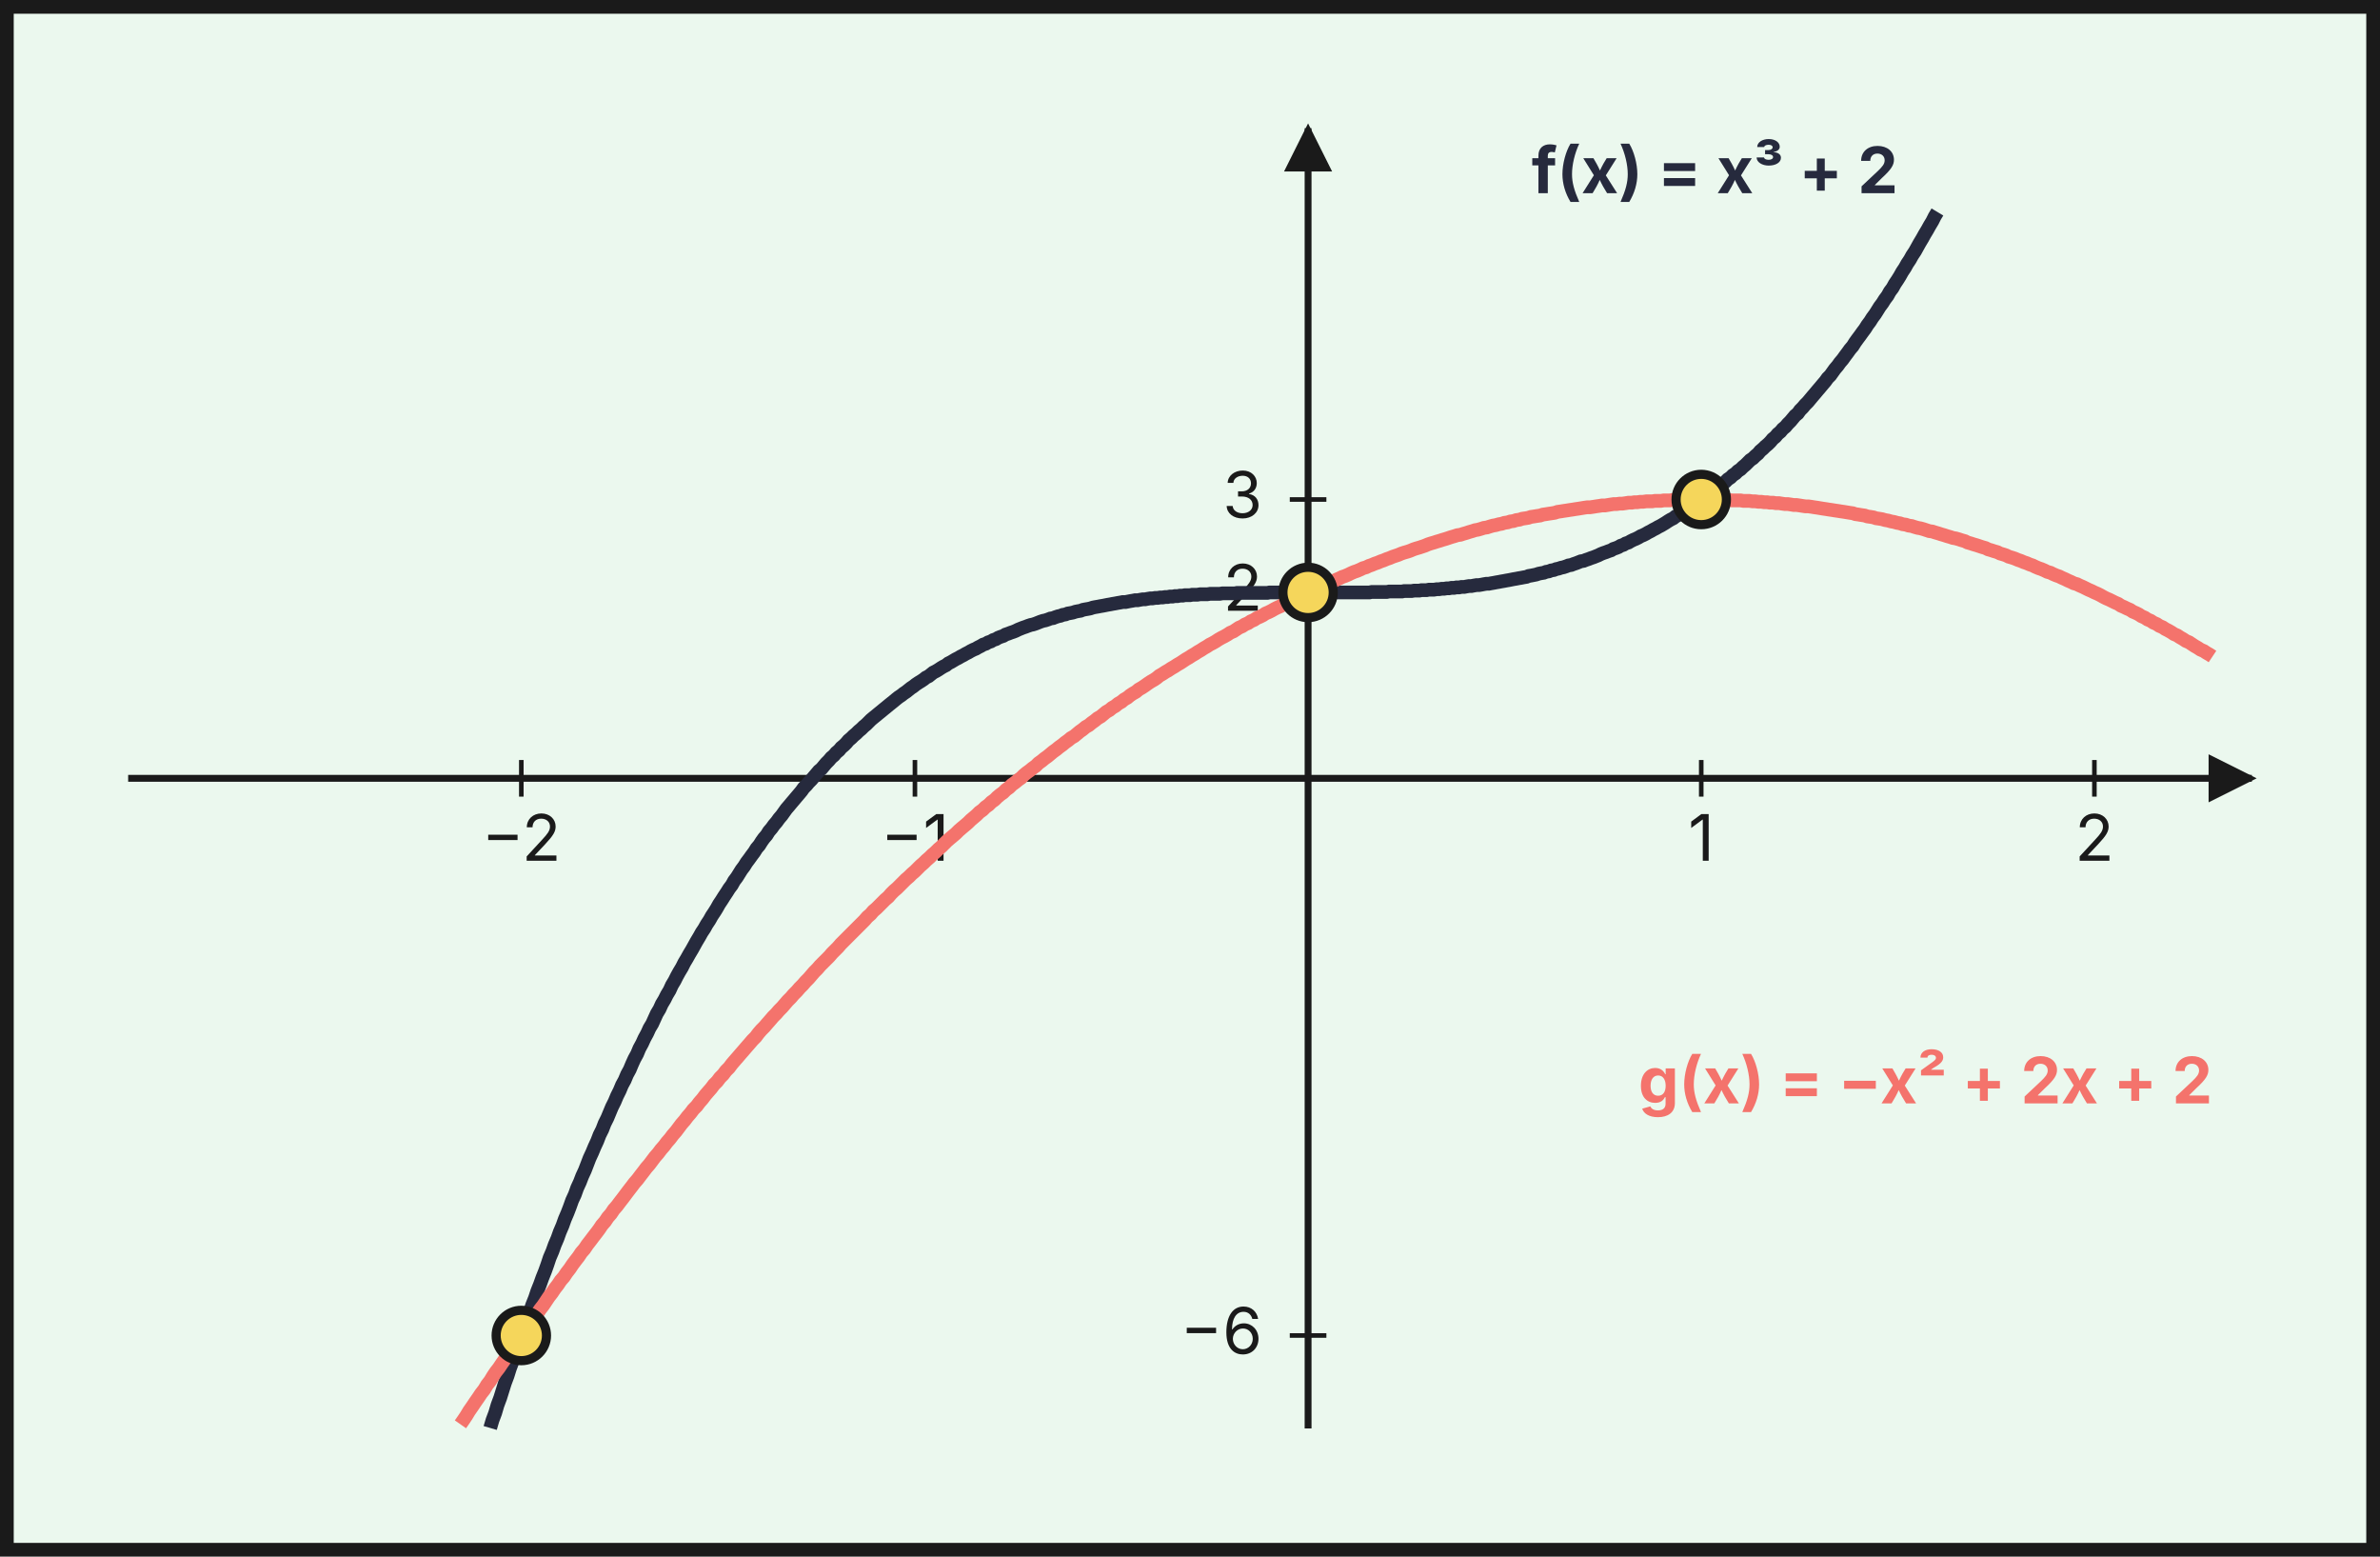
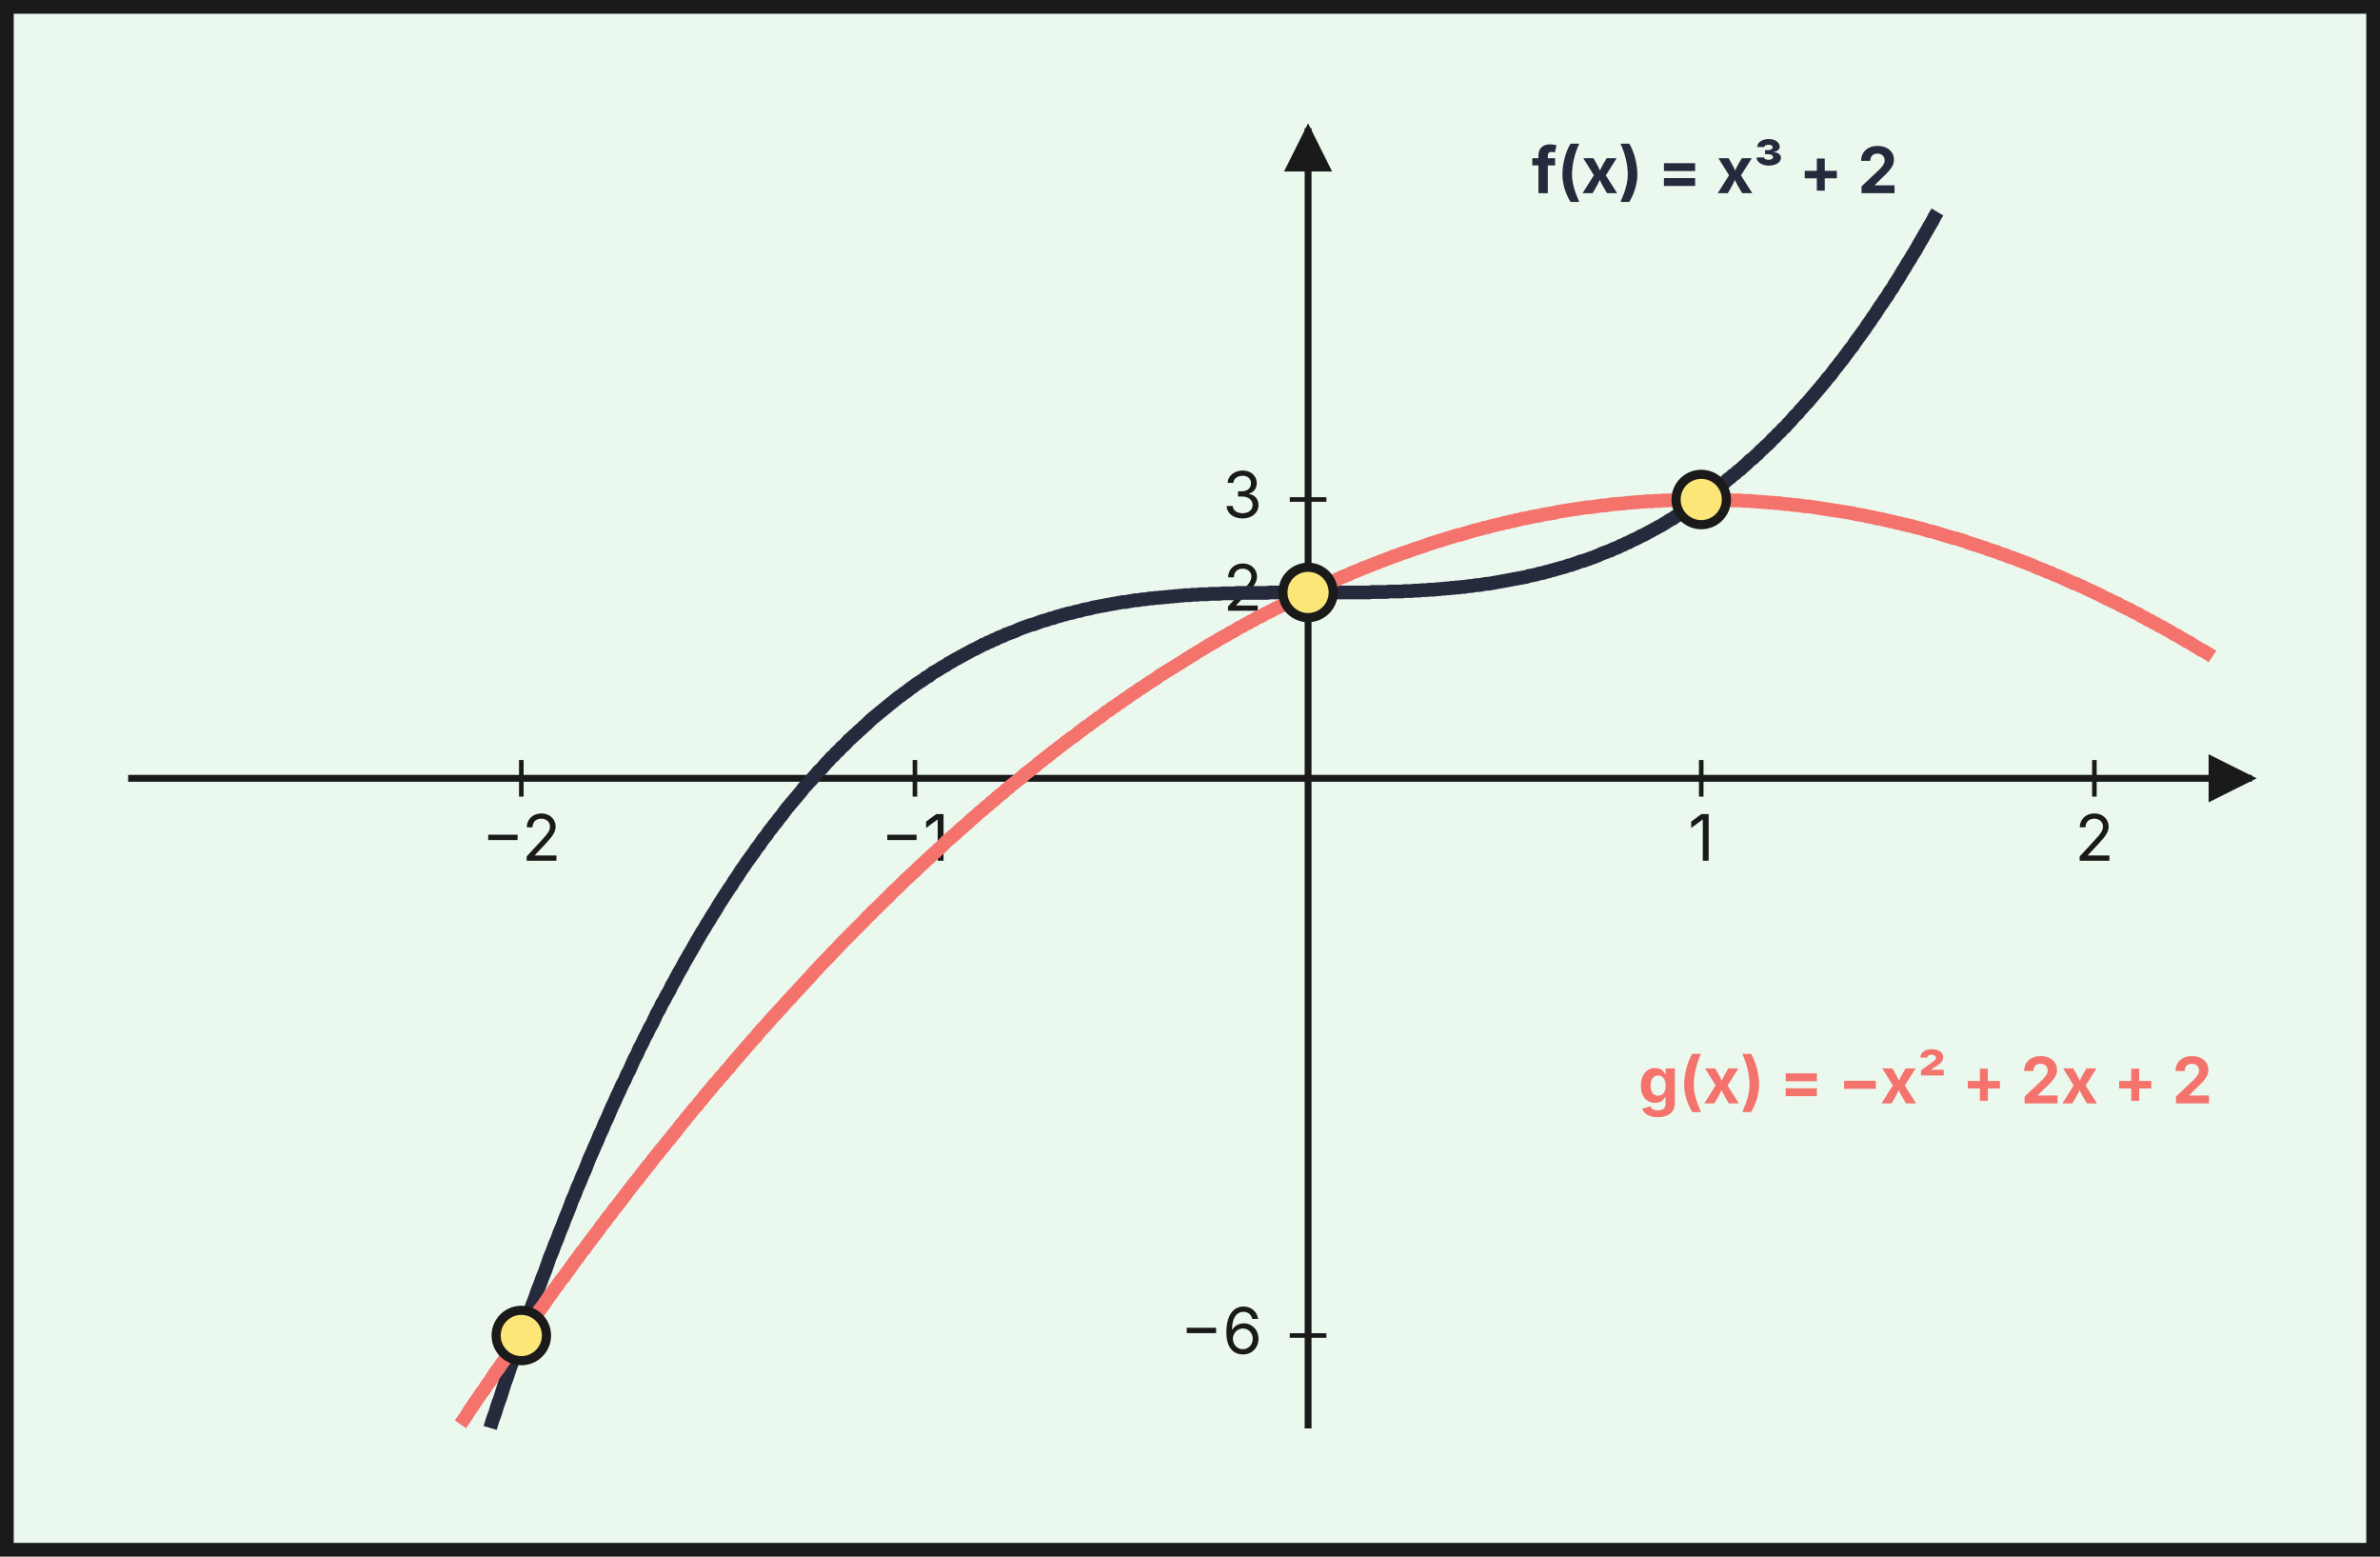
<svg xmlns="http://www.w3.org/2000/svg" viewBox="0 0 520 340" width="520" height="340" font-family="Inter, Helvetica, Arial, sans-serif" role="img">
  <defs>
    <marker id="f" viewBox="0 0 10 10" refX="9" refY="5" markerWidth="7" markerHeight="7" orient="auto">
      <path d="M0,0 L10,5 L0,10 z" fill="#1A1A1A" />
    </marker>
  </defs>
  <rect x="1.5" y="1.5" width="517" height="337" fill="#EBF8EE" stroke="#1A1A1A" stroke-width="3" />
  <line x1="28.0" y1="170.0" x2="492.0" y2="170.0" stroke="#1A1A1A" stroke-width="1.5" marker-end="url(#f)" />
  <line x1="285.8" y1="312.0" x2="285.8" y2="28.0" stroke="#1A1A1A" stroke-width="1.5" marker-end="url(#f)" />
  <line x1="113.9" y1="166.0" x2="113.9" y2="174.0" stroke="#1A1A1A" />
  <text x="113.9" y="188.0" text-anchor="middle" font-size="14" fill="#1A1A1A">−2</text>
  <line x1="199.9" y1="166.0" x2="199.9" y2="174.0" stroke="#1A1A1A" />
  <text x="199.9" y="188.0" text-anchor="middle" font-size="14" fill="#1A1A1A">−1</text>
  <line x1="371.7" y1="166.0" x2="371.7" y2="174.0" stroke="#1A1A1A" />
  <text x="371.7" y="188.0" text-anchor="middle" font-size="14" fill="#1A1A1A">1</text>
  <line x1="457.6" y1="166.0" x2="457.6" y2="174.0" stroke="#1A1A1A" />
  <text x="457.6" y="188.0" text-anchor="middle" font-size="14" fill="#1A1A1A">2</text>
  <line x1="281.8" y1="129.4" x2="289.8" y2="129.4" stroke="#1A1A1A" />
  <text x="275.8" y="133.4" text-anchor="end" font-size="14" fill="#1A1A1A">2</text>
  <line x1="281.8" y1="109.1" x2="289.8" y2="109.1" stroke="#1A1A1A" />
  <text x="275.8" y="113.1" text-anchor="end" font-size="14" fill="#1A1A1A">3</text>
  <line x1="281.8" y1="291.7" x2="289.8" y2="291.7" stroke="#1A1A1A" />
  <text x="275.8" y="295.7" text-anchor="end" font-size="14" fill="#1A1A1A">−6</text>
  <path d="M107.1,311.9 L107.6,310.2 L108.2,308.6 L108.7,306.9 L109.3,305.3 L109.8,303.7 L110.3,302.1 L110.9,300.5 L111.4,298.9 L112.0,297.3 L112.5,295.7 L113.1,294.2 L113.6,292.6 L114.2,291.1 L114.7,289.5 L115.2,288.0 L115.8,286.5 L116.3,285.0 L116.9,283.5 L117.4,282.0 L118.0,280.5 L118.5,279.1 L119.1,277.6 L119.6,276.2 L120.1,274.7 L120.7,273.3 L121.2,271.9 L121.8,270.5 L122.3,269.1 L122.9,267.7 L123.4,266.3 L124.0,264.9 L124.5,263.6 L125.0,262.2 L125.6,260.9 L126.1,259.5 L126.7,258.2 L127.2,256.9 L127.8,255.6 L128.3,254.3 L128.8,253.0 L129.4,251.7 L129.9,250.5 L130.5,249.2 L131.0,247.9 L131.6,246.7 L132.1,245.4 L132.7,244.2 L133.2,243.0 L133.7,241.8 L134.3,240.6 L134.8,239.4 L135.4,238.2 L135.9,237.0 L136.5,235.9 L137.0,234.7 L137.6,233.6 L138.1,232.4 L138.6,231.3 L139.2,230.2 L139.7,229.0 L140.3,227.9 L140.8,226.8 L141.4,225.7 L141.9,224.6 L142.5,223.6 L143.0,222.5 L143.5,221.4 L144.1,220.4 L144.6,219.3 L145.2,218.3 L145.7,217.3 L146.3,216.3 L146.8,215.2 L147.4,214.2 L147.9,213.2 L148.4,212.3 L149.0,211.3 L149.5,210.3 L150.1,209.3 L150.6,208.4 L151.2,207.4 L151.7,206.5 L152.2,205.6 L152.8,204.6 L153.3,203.7 L153.9,202.8 L154.4,201.9 L155.0,201.0 L155.5,200.1 L156.1,199.2 L156.6,198.4 L157.1,197.5 L157.7,196.6 L158.2,195.8 L158.8,194.9 L159.3,194.1 L159.9,193.3 L160.4,192.4 L161.0,191.6 L161.5,190.8 L162.0,190.0 L162.6,189.2 L163.1,188.4 L163.7,187.6 L164.2,186.9 L164.8,186.1 L165.3,185.3 L165.9,184.6 L166.4,183.8 L166.9,183.1 L167.5,182.4 L168.0,181.6 L168.6,180.9 L169.1,180.2 L169.7,179.5 L170.2,178.8 L170.8,178.1 L171.3,177.4 L171.8,176.7 L172.4,176.0 L172.9,175.4 L173.5,174.7 L174.0,174.1 L174.6,173.4 L175.1,172.8 L175.6,172.1 L176.2,171.5 L176.7,170.9 L177.3,170.3 L177.8,169.7 L178.4,169.0 L178.9,168.4 L179.5,167.9 L180.0,167.3 L180.5,166.7 L181.1,166.1 L181.6,165.5 L182.2,165.0 L182.7,164.4 L183.3,163.9 L183.8,163.3 L184.4,162.8 L184.9,162.3 L185.4,161.7 L186.0,161.2 L186.5,160.7 L187.1,160.2 L187.6,159.7 L188.2,159.2 L188.7,158.7 L189.3,158.2 L189.8,157.7 L190.3,157.2 L190.9,156.7 L191.4,156.3 L192.0,155.8 L192.5,155.4 L193.1,154.9 L193.6,154.5 L194.2,154.0 L194.7,153.6 L195.2,153.2 L195.8,152.7 L196.3,152.3 L196.9,151.9 L197.4,151.5 L198.0,151.1 L198.5,150.7 L199.0,150.3 L199.6,149.9 L200.1,149.5 L200.7,149.1 L201.2,148.8 L201.8,148.4 L202.3,148.0 L202.9,147.7 L203.4,147.3 L203.9,146.9 L204.5,146.6 L205.0,146.3 L205.6,145.9 L206.1,145.6 L206.7,145.3 L207.2,144.9 L207.8,144.6 L208.3,144.3 L208.8,144.0 L209.4,143.7 L209.9,143.4 L210.5,143.1 L211.0,142.8 L211.6,142.5 L212.1,142.2 L212.7,141.9 L213.2,141.7 L213.7,141.4 L214.3,141.1 L214.8,140.8 L215.4,140.6 L215.9,140.3 L216.5,140.1 L217.0,139.8 L217.6,139.6 L218.1,139.3 L218.6,139.1 L219.2,138.9 L219.7,138.6 L220.3,138.4 L220.8,138.2 L221.4,138.0 L221.9,137.8 L222.5,137.5 L223.0,137.3 L223.5,137.1 L224.1,136.9 L224.6,136.7 L225.2,136.5 L225.7,136.4 L226.3,136.2 L226.8,136.0 L227.3,135.8 L227.9,135.6 L228.4,135.5 L229.0,135.3 L229.5,135.1 L230.1,135.0 L230.6,134.8 L231.2,134.6 L231.7,134.5 L232.2,134.3 L232.8,134.2 L233.3,134.0 L233.9,133.9 L234.4,133.8 L235.0,133.6 L235.5,133.5 L236.1,133.4 L236.6,133.2 L237.1,133.1 L237.7,133.0 L238.2,132.9 L238.8,132.7 L239.3,132.6 L239.9,132.5 L240.4,132.4 L241.0,132.3 L241.5,132.2 L242.0,132.1 L242.6,132.0 L243.1,131.9 L243.7,131.8 L244.2,131.7 L244.8,131.6 L245.3,131.5 L245.9,131.5 L246.4,131.4 L246.9,131.3 L247.5,131.2 L248.0,131.1 L248.6,131.1 L249.1,131.0 L249.7,130.9 L250.2,130.9 L250.7,130.8 L251.3,130.7 L251.8,130.7 L252.4,130.6 L252.9,130.6 L253.5,130.5 L254.0,130.5 L254.6,130.4 L255.1,130.4 L255.6,130.3 L256.2,130.3 L256.7,130.2 L257.3,130.2 L257.8,130.1 L258.4,130.1 L258.9,130.0 L259.5,130.0 L260.0,130.0 L260.5,129.9 L261.1,129.9 L261.6,129.9 L262.2,129.8 L262.7,129.8 L263.3,129.8 L263.8,129.8 L264.4,129.7 L264.9,129.7 L265.4,129.7 L266.0,129.7 L266.5,129.7 L267.1,129.6 L267.6,129.6 L268.2,129.6 L268.7,129.6 L269.3,129.6 L269.8,129.6 L270.3,129.5 L270.9,129.5 L271.4,129.5 L272.0,129.5 L272.5,129.5 L273.1,129.5 L273.6,129.5 L274.1,129.5 L274.7,129.5 L275.2,129.5 L275.8,129.5 L276.3,129.5 L276.9,129.5 L277.4,129.4 L278.0,129.4 L278.5,129.4 L279.0,129.4 L279.6,129.4 L280.1,129.4 L280.7,129.4 L281.2,129.4 L281.8,129.4 L282.3,129.4 L282.9,129.4 L283.4,129.4 L283.9,129.4 L284.5,129.4 L285.0,129.4 L285.6,129.4 L286.1,129.4 L286.7,129.4 L287.2,129.4 L287.8,129.4 L288.3,129.4 L288.8,129.4 L289.4,129.4 L289.9,129.4 L290.5,129.4 L291.0,129.4 L291.6,129.4 L292.1,129.4 L292.7,129.4 L293.2,129.4 L293.7,129.4 L294.3,129.4 L294.8,129.4 L295.4,129.4 L295.9,129.4 L296.5,129.4 L297.0,129.4 L297.5,129.4 L298.1,129.4 L298.6,129.4 L299.2,129.4 L299.7,129.3 L300.3,129.3 L300.8,129.3 L301.4,129.3 L301.9,129.3 L302.4,129.3 L303.0,129.3 L303.5,129.2 L304.1,129.2 L304.6,129.2 L305.2,129.2 L305.7,129.2 L306.3,129.2 L306.8,129.1 L307.3,129.1 L307.9,129.1 L308.4,129.1 L309.0,129.0 L309.5,129.0 L310.1,129.0 L310.6,128.9 L311.2,128.9 L311.7,128.9 L312.2,128.8 L312.8,128.8 L313.3,128.8 L313.9,128.7 L314.4,128.7 L315.0,128.6 L315.5,128.6 L316.1,128.5 L316.6,128.5 L317.1,128.4 L317.7,128.4 L318.2,128.3 L318.8,128.3 L319.3,128.2 L319.9,128.2 L320.4,128.1 L321.0,128.0 L321.5,128.0 L322.0,127.9 L322.6,127.8 L323.1,127.8 L323.7,127.7 L324.2,127.6 L324.8,127.5 L325.3,127.5 L325.8,127.4 L326.4,127.3 L326.9,127.2 L327.5,127.1 L328.0,127.0 L328.6,126.9 L329.1,126.8 L329.7,126.7 L330.2,126.6 L330.7,126.5 L331.3,126.4 L331.8,126.3 L332.4,126.2 L332.9,126.1 L333.5,126.0 L334.0,125.8 L334.6,125.7 L335.1,125.6 L335.6,125.5 L336.2,125.3 L336.7,125.2 L337.3,125.1 L337.8,124.9 L338.4,124.8 L338.9,124.6 L339.5,124.5 L340.0,124.3 L340.5,124.2 L341.1,124.0 L341.6,123.9 L342.2,123.7 L342.7,123.5 L343.3,123.4 L343.8,123.2 L344.4,123.0 L344.9,122.8 L345.4,122.6 L346.0,122.5 L346.5,122.3 L347.1,122.1 L347.6,121.9 L348.2,121.7 L348.7,121.5 L349.2,121.3 L349.8,121.0 L350.3,120.8 L350.9,120.6 L351.4,120.4 L352.0,120.2 L352.5,119.9 L353.1,119.7 L353.6,119.5 L354.1,119.2 L354.7,119.0 L355.2,118.7 L355.8,118.5 L356.3,118.2 L356.9,117.9 L357.4,117.7 L358.0,117.4 L358.5,117.1 L359.0,116.9 L359.6,116.6 L360.1,116.3 L360.7,116.0 L361.2,115.7 L361.8,115.4 L362.3,115.1 L362.9,114.8 L363.4,114.5 L363.9,114.2 L364.5,113.8 L365.0,113.5 L365.6,113.2 L366.1,112.8 L366.7,112.5 L367.2,112.2 L367.8,111.8 L368.3,111.5 L368.8,111.1 L369.4,110.7 L369.9,110.4 L370.5,110.0 L371.0,109.6 L371.6,109.2 L372.1,108.9 L372.6,108.5 L373.2,108.1 L373.7,107.7 L374.3,107.3 L374.8,106.9 L375.4,106.4 L375.9,106.0 L376.5,105.6 L377.0,105.2 L377.5,104.7 L378.1,104.3 L378.6,103.8 L379.2,103.4 L379.7,102.9 L380.3,102.5 L380.8,102.0 L381.4,101.5 L381.9,101.0 L382.4,100.5 L383.0,100.1 L383.5,99.6 L384.1,99.1 L384.6,98.5 L385.2,98.0 L385.7,97.5 L386.3,97.0 L386.8,96.5 L387.3,95.9 L387.9,95.4 L388.4,94.8 L389.0,94.3 L389.5,93.7 L390.1,93.2 L390.6,92.6 L391.2,92.0 L391.7,91.4 L392.2,90.8 L392.8,90.3 L393.3,89.6 L393.9,89.0 L394.4,88.4 L395.0,87.8 L395.5,87.2 L396.0,86.6 L396.6,85.9 L397.1,85.3 L397.7,84.6 L398.2,84.0 L398.8,83.3 L399.3,82.6 L399.9,82.0 L400.4,81.3 L400.9,80.6 L401.5,79.9 L402.0,79.2 L402.6,78.5 L403.1,77.8 L403.7,77.0 L404.2,76.3 L404.8,75.6 L405.3,74.8 L405.8,74.1 L406.4,73.3 L406.9,72.6 L407.5,71.8 L408.0,71.0 L408.6,70.2 L409.1,69.4 L409.7,68.6 L410.2,67.8 L410.7,67.0 L411.3,66.2 L411.8,65.4 L412.4,64.6 L412.9,63.7 L413.5,62.9 L414.0,62.0 L414.6,61.1 L415.1,60.3 L415.6,59.4 L416.2,58.5 L416.7,57.6 L417.3,56.7 L417.8,55.8 L418.4,54.9 L418.9,54.0 L419.4,53.1 L420.0,52.1 L420.5,51.2 L421.1,50.2 L421.6,49.3 L422.2,48.3 L422.7,47.3 L423.3,46.3" fill="none" stroke="#262A3D" stroke-width="3" />
  <path d="M100.6,311.1 L101.3,310.1 L101.9,309.2 L102.5,308.2 L103.2,307.2 L103.8,306.3 L104.5,305.3 L105.1,304.4 L105.8,303.5 L106.4,302.5 L107.1,301.6 L107.7,300.6 L108.3,299.7 L109.0,298.8 L109.6,297.9 L110.3,296.9 L110.9,296.0 L111.6,295.1 L112.2,294.2 L112.9,293.2 L113.5,292.3 L114.1,291.4 L114.8,290.5 L115.4,289.6 L116.1,288.7 L116.7,287.8 L117.4,286.9 L118.0,286.0 L118.7,285.1 L119.3,284.2 L119.9,283.3 L120.6,282.4 L121.2,281.5 L121.9,280.6 L122.5,279.7 L123.2,278.9 L123.8,278.0 L124.5,277.1 L125.1,276.2 L125.7,275.4 L126.4,274.5 L127.0,273.6 L127.7,272.8 L128.3,271.9 L129.0,271.0 L129.6,270.2 L130.3,269.3 L130.9,268.5 L131.5,267.6 L132.2,266.8 L132.8,265.9 L133.5,265.1 L134.1,264.2 L134.8,263.4 L135.4,262.6 L136.1,261.7 L136.7,260.9 L137.3,260.1 L138.0,259.2 L138.6,258.4 L139.3,257.6 L139.9,256.8 L140.6,255.9 L141.2,255.1 L141.9,254.3 L142.5,253.5 L143.1,252.7 L143.8,251.9 L144.4,251.1 L145.1,250.3 L145.7,249.5 L146.4,248.7 L147.0,247.9 L147.7,247.1 L148.3,246.3 L148.9,245.5 L149.6,244.7 L150.2,243.9 L150.9,243.1 L151.5,242.3 L152.2,241.6 L152.8,240.8 L153.5,240.0 L154.1,239.2 L154.7,238.5 L155.4,237.7 L156.0,236.9 L156.7,236.2 L157.3,235.4 L158.0,234.7 L158.6,233.9 L159.3,233.2 L159.9,232.4 L160.5,231.7 L161.2,230.9 L161.8,230.2 L162.5,229.4 L163.1,228.7 L163.8,227.9 L164.4,227.2 L165.1,226.5 L165.7,225.7 L166.3,225.0 L167.0,224.3 L167.6,223.6 L168.3,222.8 L168.9,222.1 L169.6,221.4 L170.2,220.7 L170.9,220.0 L171.5,219.3 L172.1,218.6 L172.8,217.9 L173.4,217.2 L174.1,216.5 L174.7,215.8 L175.4,215.1 L176.0,214.4 L176.7,213.7 L177.3,213.0 L177.9,212.3 L178.6,211.6 L179.2,210.9 L179.9,210.2 L180.5,209.6 L181.2,208.9 L181.8,208.2 L182.5,207.5 L183.1,206.9 L183.7,206.2 L184.4,205.5 L185.0,204.9 L185.7,204.2 L186.3,203.6 L187.0,202.9 L187.6,202.3 L188.3,201.6 L188.9,201.0 L189.5,200.3 L190.2,199.7 L190.8,199.0 L191.5,198.4 L192.1,197.8 L192.8,197.1 L193.4,196.5 L194.1,195.9 L194.7,195.2 L195.3,194.6 L196.0,194.0 L196.6,193.4 L197.3,192.7 L197.9,192.1 L198.6,191.5 L199.2,190.9 L199.9,190.3 L200.5,189.7 L201.1,189.1 L201.8,188.5 L202.4,187.9 L203.1,187.3 L203.7,186.7 L204.4,186.1 L205.0,185.5 L205.7,184.9 L206.3,184.3 L206.9,183.7 L207.6,183.1 L208.2,182.6 L208.9,182.0 L209.5,181.4 L210.2,180.8 L210.8,180.3 L211.5,179.7 L212.1,179.1 L212.7,178.6 L213.4,178.0 L214.0,177.4 L214.7,176.9 L215.3,176.3 L216.0,175.8 L216.6,175.2 L217.3,174.7 L217.9,174.1 L218.5,173.6 L219.2,173.1 L219.8,172.5 L220.5,172.0 L221.1,171.4 L221.8,170.9 L222.4,170.4 L223.1,169.9 L223.7,169.3 L224.3,168.8 L225.0,168.3 L225.6,167.8 L226.3,167.3 L226.9,166.7 L227.6,166.2 L228.2,165.7 L228.9,165.2 L229.5,164.7 L230.1,164.2 L230.8,163.7 L231.4,163.2 L232.1,162.7 L232.7,162.2 L233.4,161.7 L234.0,161.2 L234.7,160.8 L235.3,160.3 L235.9,159.8 L236.6,159.3 L237.2,158.8 L237.9,158.4 L238.5,157.9 L239.2,157.4 L239.8,156.9 L240.5,156.5 L241.1,156.0 L241.7,155.5 L242.4,155.1 L243.0,154.6 L243.7,154.2 L244.3,153.7 L245.0,153.3 L245.6,152.8 L246.3,152.4 L246.9,151.9 L247.5,151.5 L248.2,151.1 L248.8,150.6 L249.5,150.2 L250.1,149.8 L250.8,149.3 L251.4,148.9 L252.1,148.5 L252.7,148.1 L253.3,147.6 L254.0,147.2 L254.6,146.8 L255.3,146.4 L255.9,146.0 L256.6,145.6 L257.2,145.2 L257.9,144.8 L258.5,144.4 L259.1,144.0 L259.8,143.6 L260.4,143.2 L261.1,142.8 L261.7,142.4 L262.4,142.0 L263.0,141.6 L263.7,141.2 L264.3,140.8 L264.9,140.5 L265.6,140.1 L266.2,139.7 L266.9,139.3 L267.5,139.0 L268.2,138.6 L268.8,138.2 L269.5,137.9 L270.1,137.5 L270.7,137.1 L271.4,136.8 L272.0,136.4 L272.7,136.1 L273.3,135.7 L274.0,135.4 L274.6,135.0 L275.3,134.7 L275.9,134.4 L276.5,134.0 L277.2,133.7 L277.8,133.4 L278.5,133.0 L279.1,132.7 L279.8,132.4 L280.4,132.0 L281.1,131.7 L281.7,131.4 L282.3,131.1 L283.0,130.8 L283.6,130.5 L284.3,130.1 L284.9,129.8 L285.6,129.5 L286.2,129.2 L286.9,128.9 L287.5,128.6 L288.1,128.3 L288.8,128.0 L289.4,127.7 L290.1,127.5 L290.7,127.2 L291.4,126.9 L292.0,126.6 L292.7,126.3 L293.3,126.0 L293.9,125.8 L294.6,125.5 L295.2,125.2 L295.9,124.9 L296.5,124.7 L297.2,124.4 L297.8,124.1 L298.5,123.9 L299.1,123.6 L299.7,123.4 L300.4,123.1 L301.0,122.9 L301.7,122.6 L302.3,122.4 L303.0,122.1 L303.6,121.9 L304.3,121.6 L304.9,121.4 L305.5,121.2 L306.2,120.9 L306.8,120.7 L307.5,120.5 L308.1,120.3 L308.8,120.0 L309.4,119.8 L310.1,119.6 L310.7,119.4 L311.3,119.2 L312.0,118.9 L312.6,118.7 L313.3,118.5 L313.9,118.3 L314.6,118.1 L315.2,117.9 L315.9,117.7 L316.5,117.5 L317.1,117.3 L317.8,117.1 L318.4,116.9 L319.1,116.8 L319.7,116.6 L320.4,116.4 L321.0,116.2 L321.7,116.0 L322.3,115.8 L322.9,115.7 L323.6,115.5 L324.2,115.3 L324.9,115.2 L325.5,115.0 L326.2,114.8 L326.8,114.7 L327.5,114.5 L328.1,114.4 L328.7,114.2 L329.4,114.1 L330.0,113.9 L330.7,113.8 L331.3,113.6 L332.0,113.5 L332.6,113.3 L333.3,113.2 L333.9,113.1 L334.5,112.9 L335.2,112.8 L335.8,112.7 L336.5,112.6 L337.1,112.4 L337.8,112.3 L338.4,112.2 L339.1,112.1 L339.7,112.0 L340.3,111.8 L341.0,111.7 L341.6,111.6 L342.3,111.5 L342.9,111.4 L343.6,111.3 L344.2,111.2 L344.9,111.1 L345.5,111.0 L346.1,110.9 L346.8,110.8 L347.4,110.8 L348.1,110.7 L348.7,110.6 L349.4,110.5 L350.0,110.4 L350.7,110.4 L351.3,110.3 L351.9,110.2 L352.6,110.1 L353.2,110.1 L353.9,110.0 L354.5,110.0 L355.2,109.9 L355.8,109.8 L356.5,109.8 L357.1,109.7 L357.7,109.7 L358.4,109.6 L359.0,109.6 L359.7,109.5 L360.3,109.5 L361.0,109.5 L361.6,109.4 L362.3,109.4 L362.9,109.4 L363.5,109.3 L364.2,109.3 L364.8,109.3 L365.5,109.2 L366.1,109.2 L366.8,109.2 L367.4,109.2 L368.1,109.2 L368.7,109.2 L369.3,109.2 L370.0,109.2 L370.6,109.1 L371.3,109.1 L371.9,109.1 L372.6,109.1 L373.2,109.1 L373.9,109.2 L374.5,109.2 L375.1,109.2 L375.8,109.2 L376.4,109.2 L377.1,109.2 L377.7,109.2 L378.4,109.3 L379.0,109.3 L379.7,109.3 L380.3,109.3 L380.9,109.4 L381.6,109.4 L382.2,109.4 L382.9,109.5 L383.5,109.5 L384.2,109.6 L384.8,109.6 L385.5,109.7 L386.1,109.7 L386.7,109.8 L387.4,109.8 L388.0,109.9 L388.7,109.9 L389.3,110.0 L390.0,110.1 L390.6,110.1 L391.3,110.2 L391.9,110.3 L392.5,110.3 L393.2,110.4 L393.8,110.5 L394.5,110.6 L395.1,110.6 L395.8,110.7 L396.4,110.8 L397.1,110.9 L397.7,111.0 L398.3,111.1 L399.0,111.2 L399.6,111.3 L400.3,111.4 L400.9,111.5 L401.6,111.6 L402.2,111.7 L402.9,111.8 L403.5,111.9 L404.1,112.0 L404.8,112.1 L405.4,112.3 L406.1,112.4 L406.7,112.5 L407.4,112.6 L408.0,112.8 L408.7,112.9 L409.3,113.0 L409.9,113.2 L410.6,113.3 L411.2,113.4 L411.9,113.6 L412.5,113.7 L413.2,113.9 L413.8,114.0 L414.5,114.2 L415.1,114.3 L415.7,114.5 L416.4,114.6 L417.0,114.8 L417.7,114.9 L418.3,115.1 L419.0,115.3 L419.6,115.4 L420.3,115.6 L420.9,115.8 L421.5,116.0 L422.2,116.1 L422.8,116.3 L423.5,116.5 L424.1,116.7 L424.8,116.9 L425.4,117.1 L426.1,117.3 L426.7,117.5 L427.3,117.6 L428.0,117.8 L428.6,118.0 L429.3,118.2 L429.9,118.5 L430.6,118.7 L431.2,118.9 L431.9,119.1 L432.5,119.3 L433.1,119.5 L433.8,119.7 L434.4,120.0 L435.1,120.2 L435.7,120.4 L436.4,120.6 L437.0,120.9 L437.7,121.1 L438.3,121.3 L438.9,121.6 L439.6,121.8 L440.2,122.0 L440.9,122.3 L441.5,122.5 L442.2,122.8 L442.8,123.0 L443.5,123.3 L444.1,123.5 L444.7,123.8 L445.4,124.1 L446.0,124.3 L446.7,124.6 L447.3,124.9 L448.0,125.1 L448.6,125.4 L449.3,125.7 L449.9,125.9 L450.5,126.2 L451.2,126.5 L451.8,126.8 L452.5,127.1 L453.1,127.4 L453.8,127.6 L454.4,127.9 L455.1,128.2 L455.7,128.5 L456.3,128.8 L457.0,129.1 L457.6,129.4 L458.3,129.7 L458.9,130.0 L459.6,130.4 L460.2,130.7 L460.9,131.0 L461.5,131.3 L462.1,131.6 L462.8,131.9 L463.4,132.3 L464.1,132.6 L464.7,132.9 L465.4,133.2 L466.0,133.6 L466.7,133.9 L467.3,134.2 L467.9,134.6 L468.6,134.9 L469.2,135.3 L469.9,135.6 L470.5,136.0 L471.2,136.3 L471.8,136.7 L472.5,137.0 L473.1,137.4 L473.7,137.7 L474.4,138.1 L475.0,138.5 L475.7,138.8 L476.3,139.2 L477.0,139.6 L477.6,140.0 L478.3,140.3 L478.9,140.7 L479.5,141.1 L480.2,141.5 L480.8,141.9 L481.5,142.2 L482.1,142.6 L482.8,143.0 L483.4,143.4" fill="none" stroke="#F4736C" stroke-width="3" />
-   <circle cx="113.9" cy="291.7" r="5.5" fill="#F5D65B" stroke="#1A1A1A" stroke-width="2" />
-   <circle cx="285.8" cy="129.4" r="5.5" fill="#F5D65B" stroke="#1A1A1A" stroke-width="2" />
-   <circle cx="371.7" cy="109.1" r="5.5" fill="#F5D65B" stroke="#1A1A1A" stroke-width="2" />
+   <circle cx="113.9" cy="291.7" r="5.5" fill="#FCE678" stroke="#1A1A1A" stroke-width="2" />
+   <circle cx="285.8" cy="129.4" r="5.5" fill="#FCE678" stroke="#1A1A1A" stroke-width="2" />
+   <circle cx="371.7" cy="109.1" r="5.5" fill="#FCE678" stroke="#1A1A1A" stroke-width="2" />
  <text x="414.7" y="42.2" text-anchor="end" font-size="14" fill="#262A3D" font-weight="700">f(x) = x³ + 2</text>
  <text x="483.4" y="241.0" text-anchor="end" font-size="14" fill="#F4736C" font-weight="700">g(x) = −x² + 2x + 2</text>
</svg>
